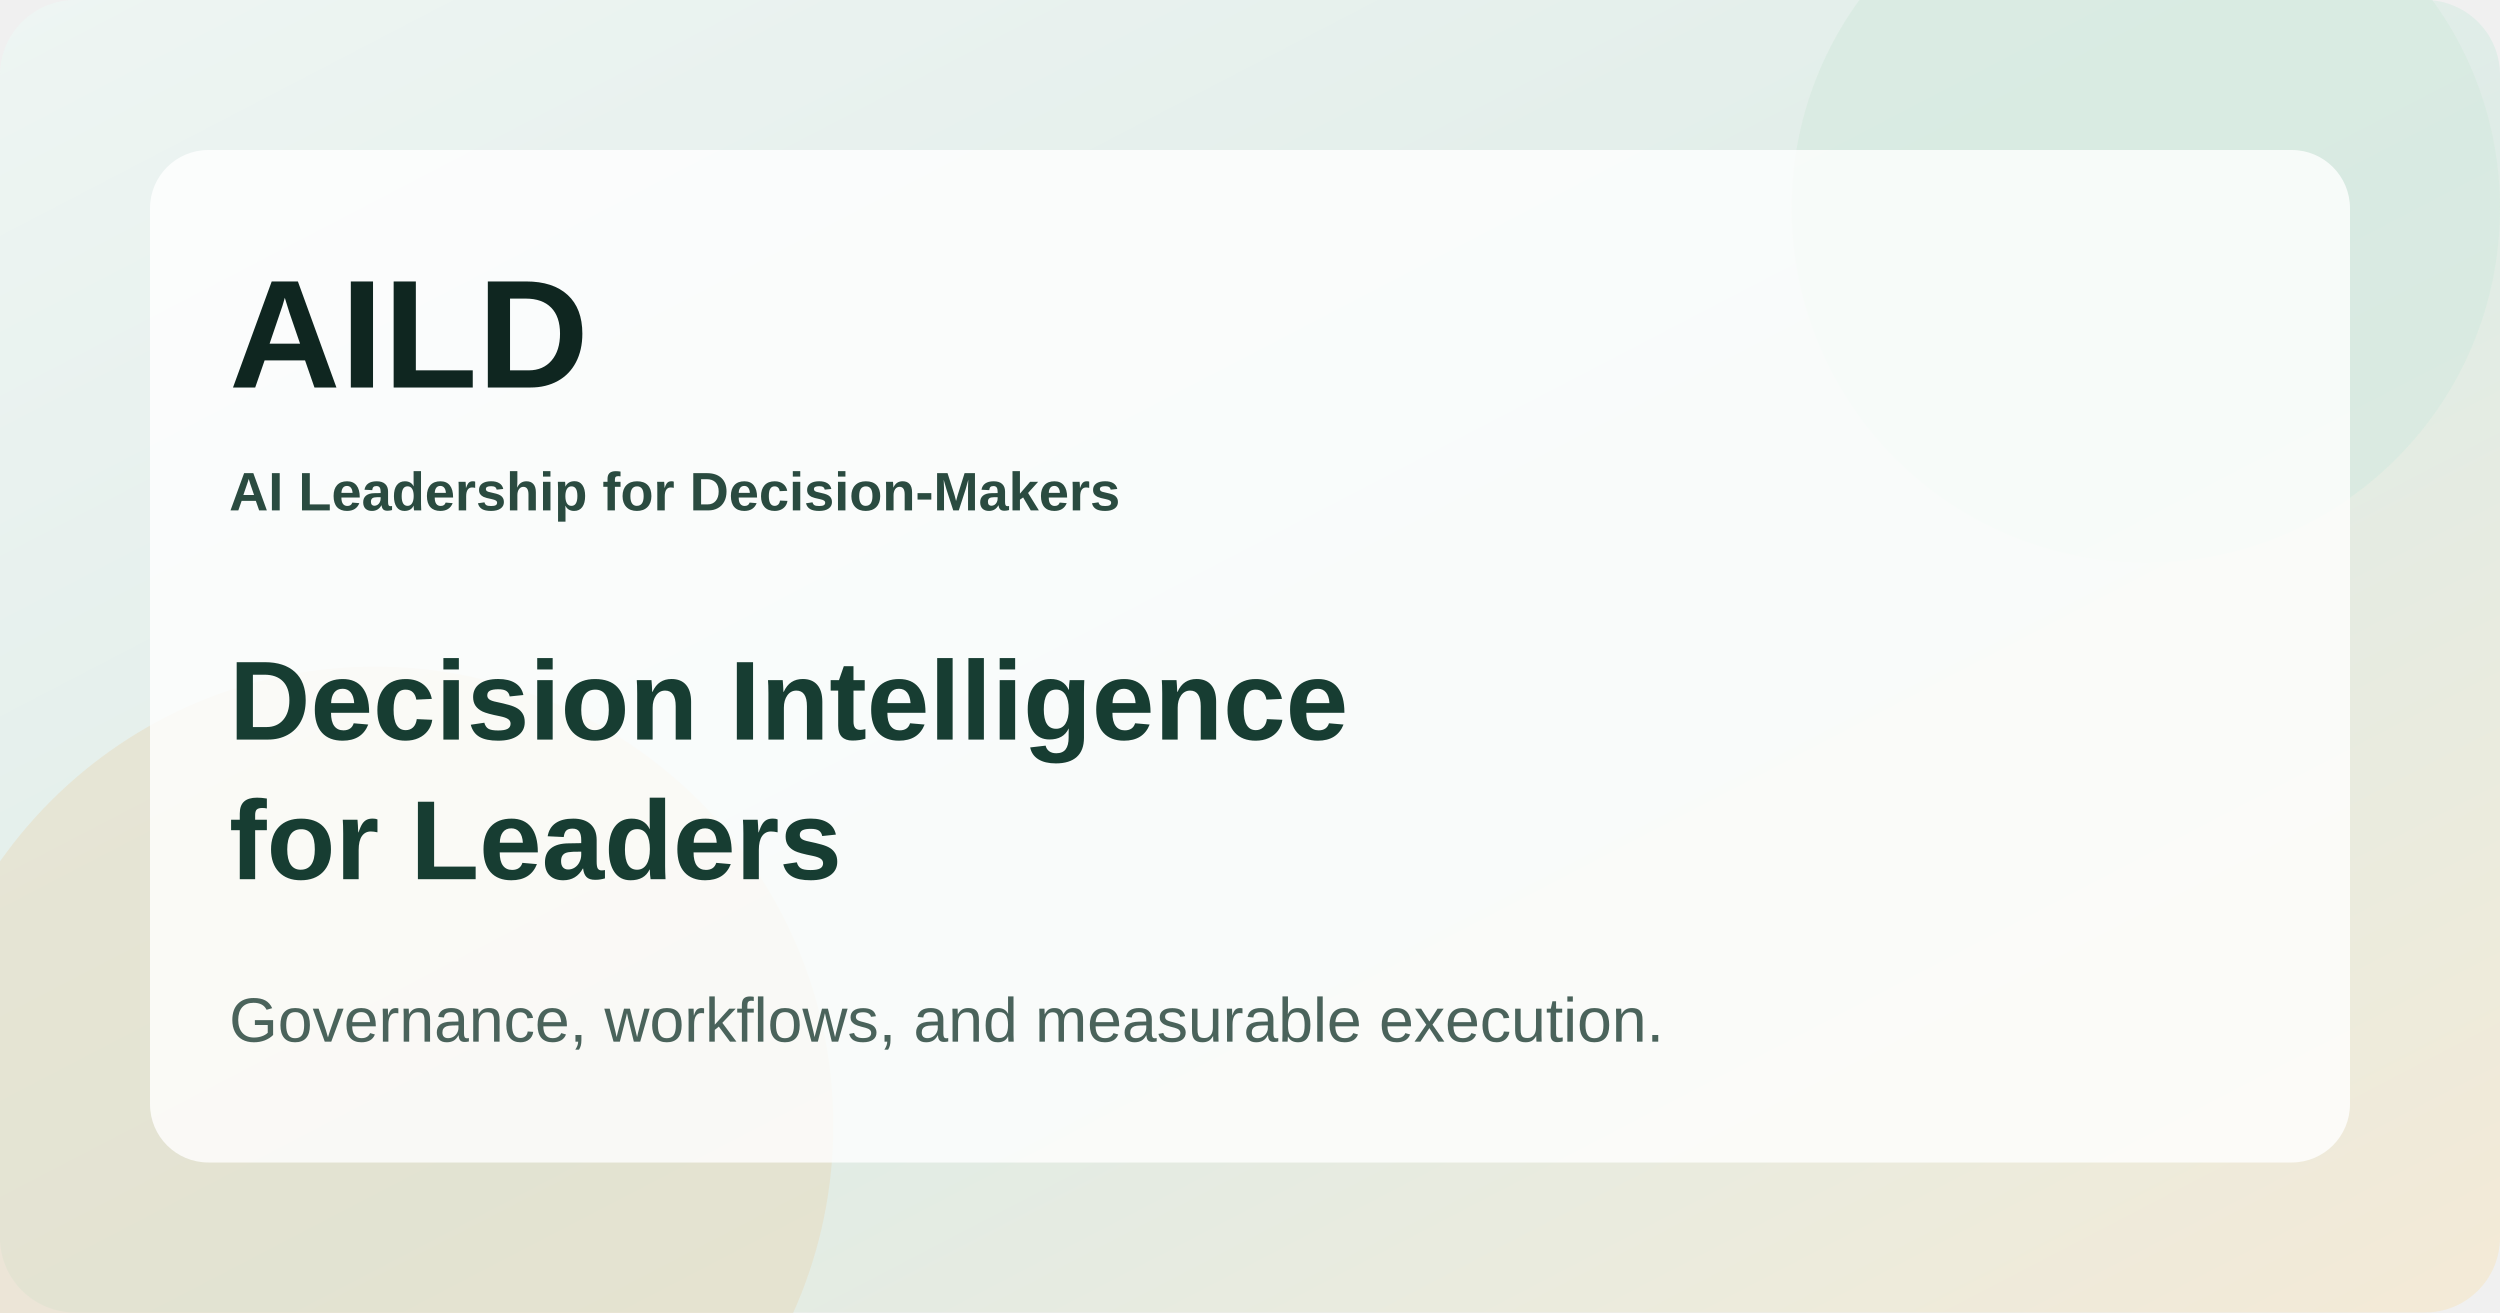
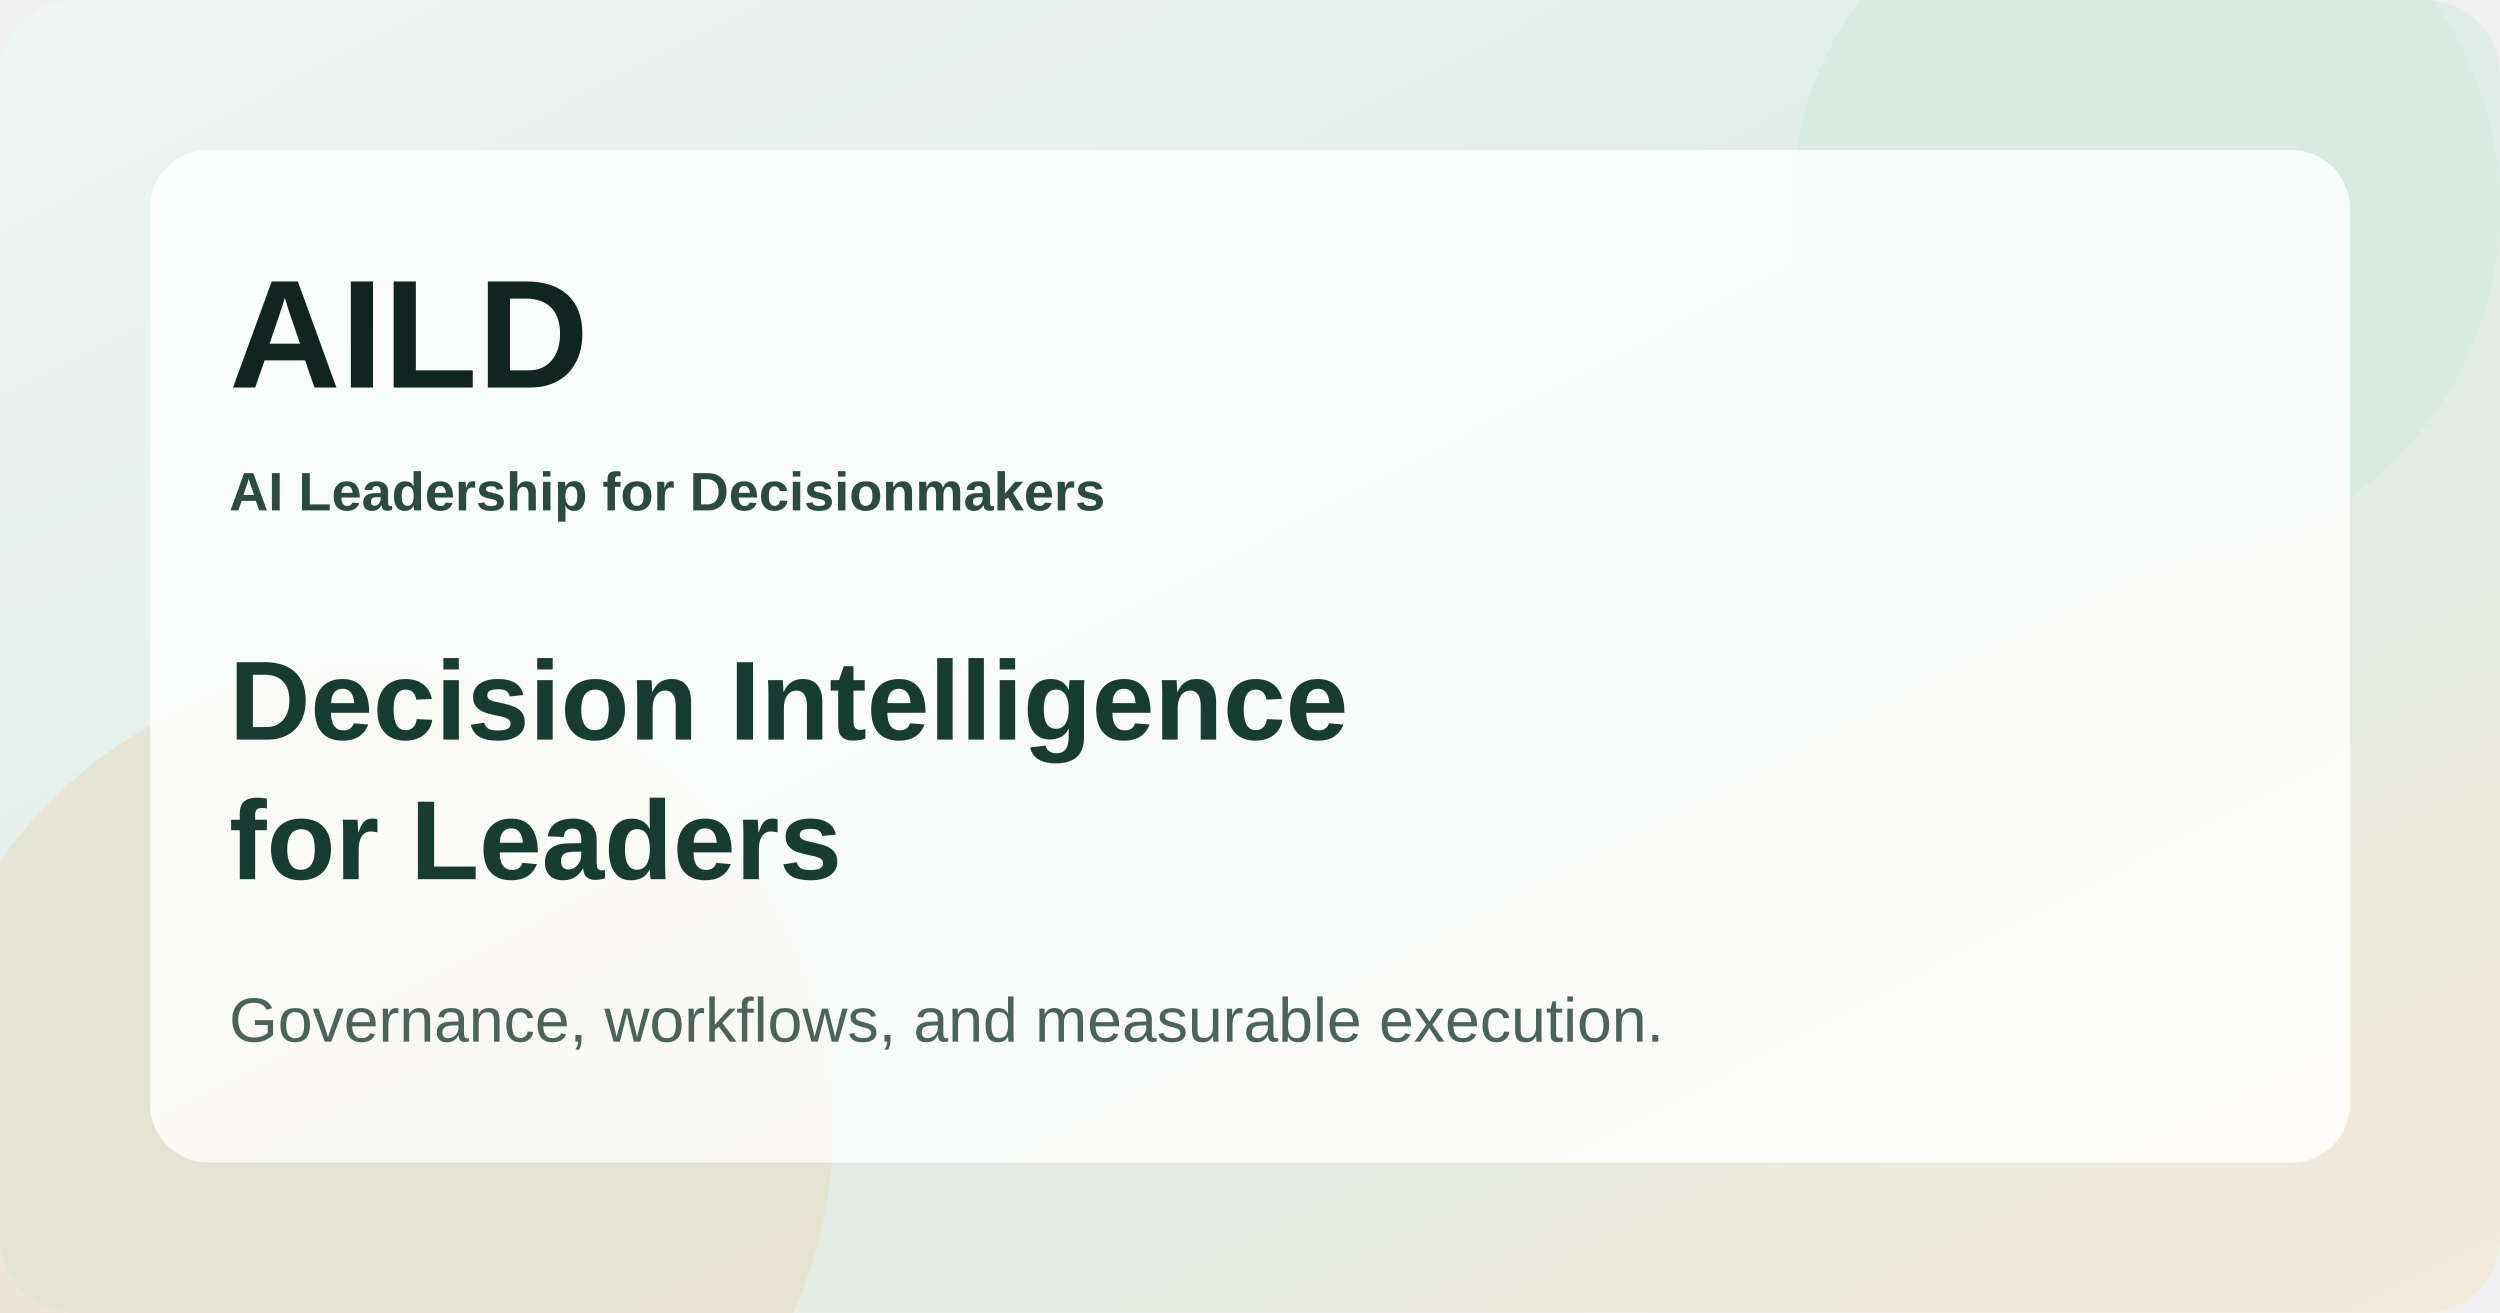
<svg xmlns="http://www.w3.org/2000/svg" width="1200" height="630" viewBox="0 0 1200 630" role="img" aria-labelledby="title desc">
  <defs>
    <linearGradient id="bg" x1="0%" x2="100%" y1="0%" y2="100%">
      <stop offset="0%" stop-color="#eef5f3" />
      <stop offset="55%" stop-color="#dfece7" />
      <stop offset="100%" stop-color="#f4ead6" />
    </linearGradient>
  </defs>
  <rect width="1200" height="630" fill="url(#bg)" rx="36" />
  <circle cx="1030" cy="100" r="170" fill="#d6eadf" opacity="0.7" />
  <circle cx="180" cy="540" r="220" fill="#e7d8b9" opacity="0.45" />
  <rect x="72" y="72" width="1056" height="486" rx="28" fill="#ffffff" opacity="0.8" />
  <text x="110" y="186" fill="#0f2620" font-family="Avenir Next, Helvetica Neue, Arial, sans-serif" font-size="74" font-weight="800">AILD</text>
-   <text x="110" y="245" fill="#2a4b40" font-family="Avenir Next, Helvetica Neue, Arial, sans-serif" font-size="26" font-weight="600">AI Leadership for Decision-Makers</text>
+   <text x="110" y="245" fill="#2a4b40" font-family="Avenir Next, Helvetica Neue, Arial, sans-serif" font-size="26" font-weight="600">AI Leadership for Decisionmakers</text>
  <text x="110" y="355" fill="#173d32" font-family="Avenir Next, Helvetica Neue, Arial, sans-serif" font-size="54" font-weight="700">Decision Intelligence</text>
  <text x="110" y="422" fill="#173d32" font-family="Avenir Next, Helvetica Neue, Arial, sans-serif" font-size="54" font-weight="700">for Leaders</text>
  <text x="110" y="500" fill="#4a635b" font-family="Avenir Next, Helvetica Neue, Arial, sans-serif" font-size="30">Governance, workflows, and measurable execution.</text>
</svg>
